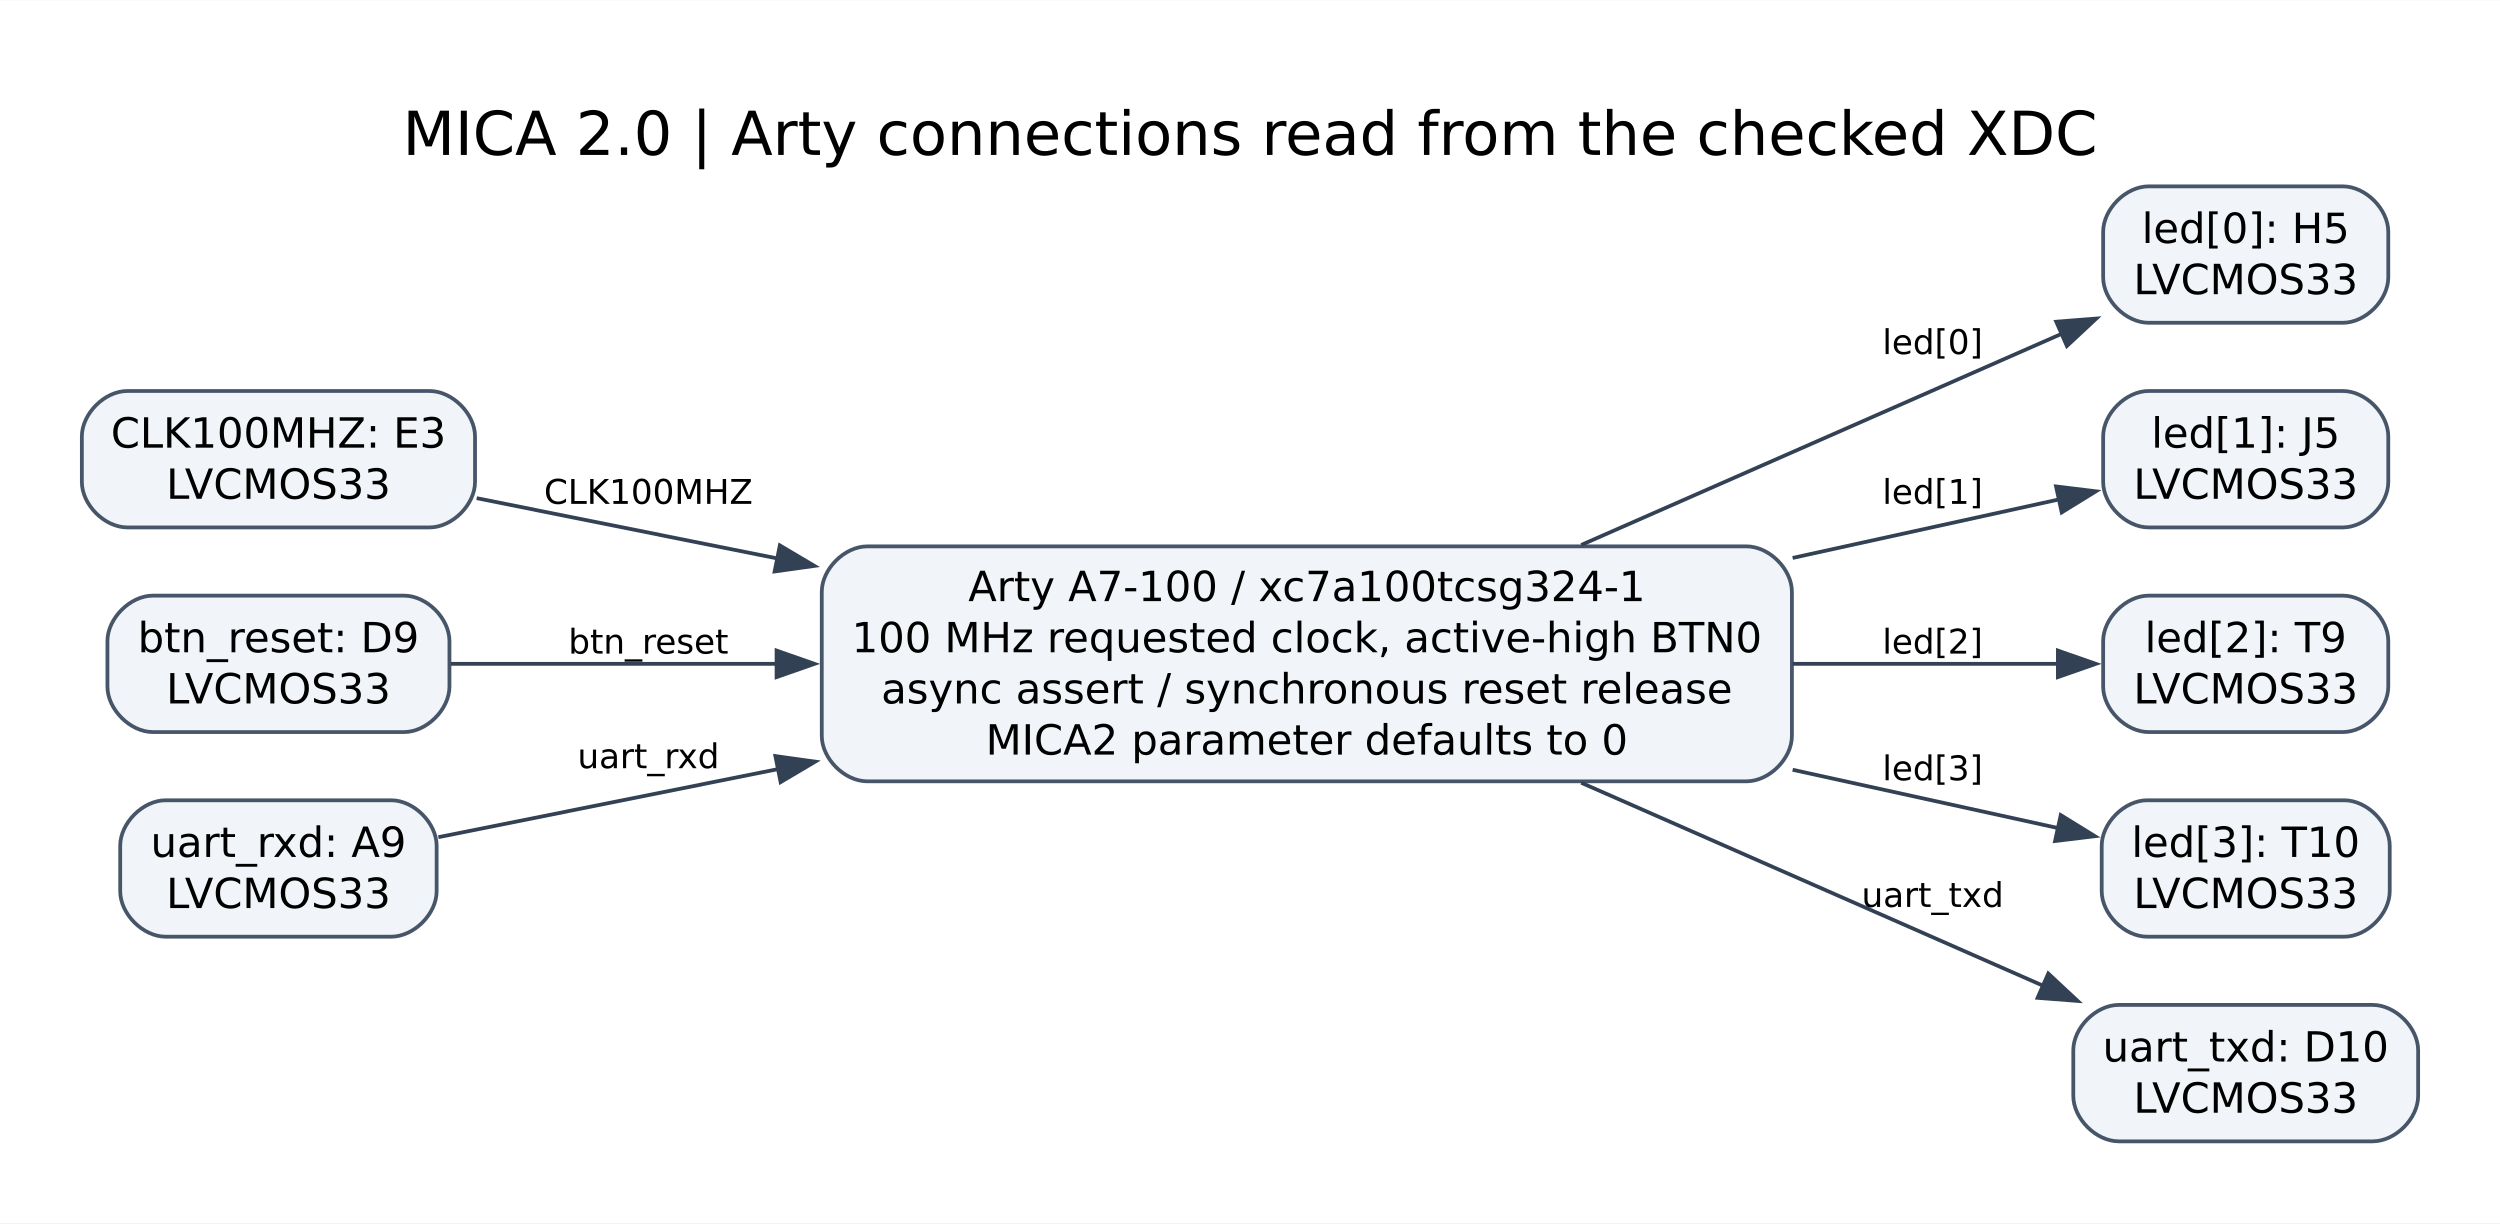
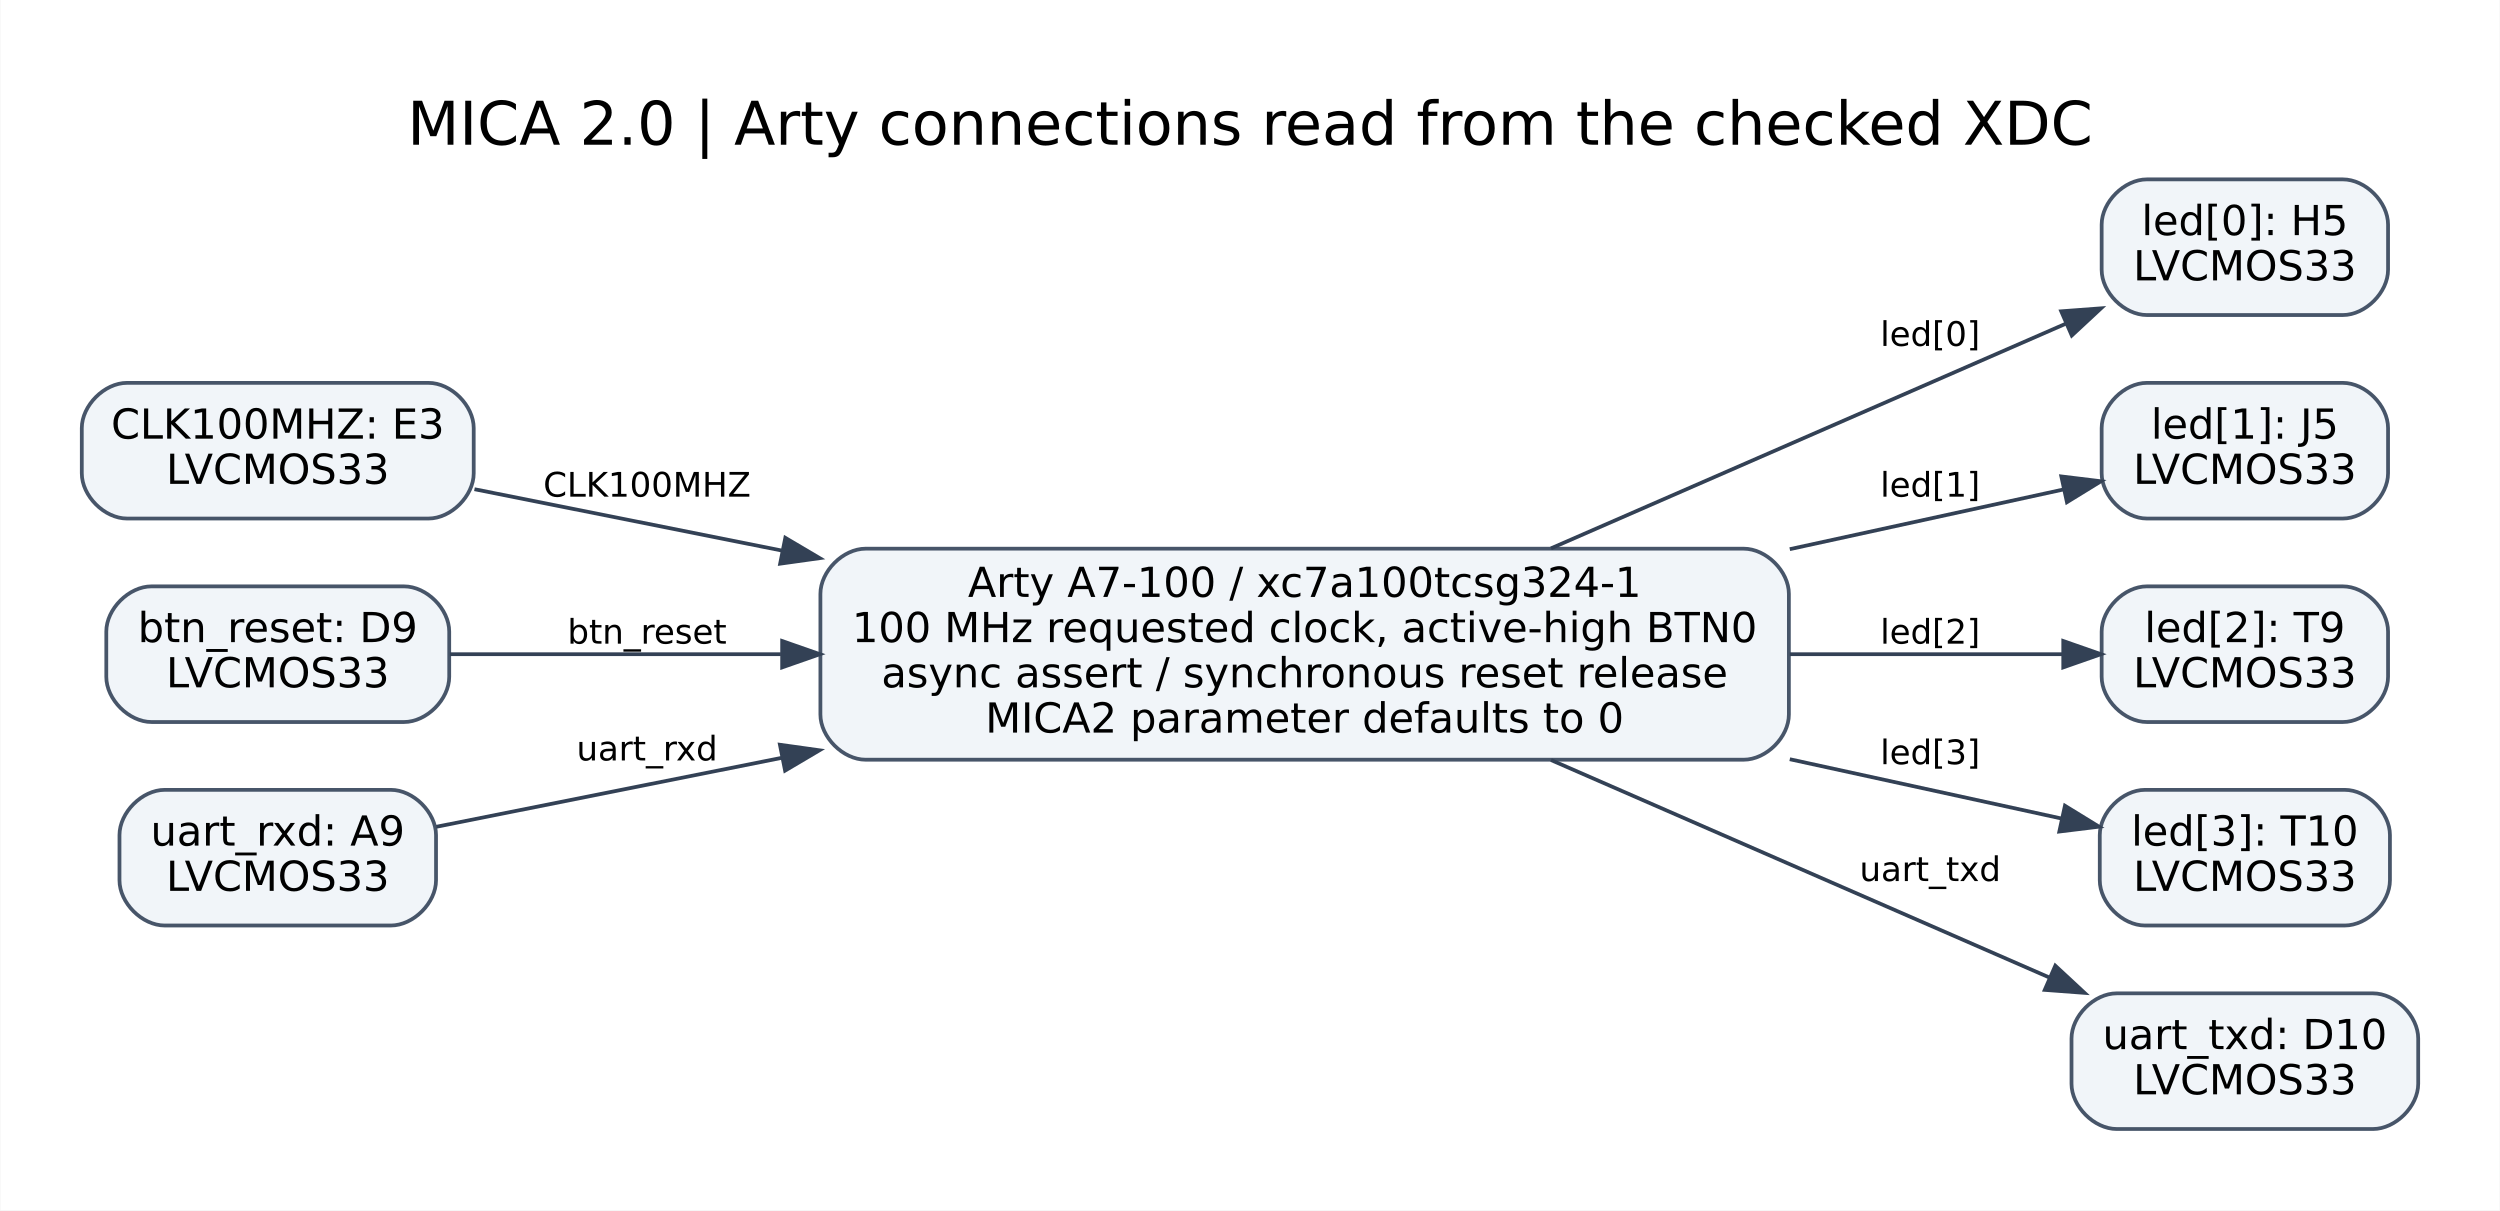
- <svg xmlns="http://www.w3.org/2000/svg" width="660pt" height="323pt" viewBox="0.00 0.00 659.70 322.70">
-   <g id="graph0" class="graph" transform="scale(1 1) rotate(0) translate(21.6 301.1)">
-     <polygon fill="white" stroke="none" points="-21.6,21.6 -21.6,-301.1 638.1,-301.1 638.1,21.6 -21.6,21.6" />
-     <text text-anchor="middle" x="308.25" y="-260.3" font-family="DejaVu Sans" font-size="16.00">MICA 2.0 | Arty connections read from the checked XDC</text>
+ <svg xmlns="http://www.w3.org/2000/svg" width="663pt" height="321pt" viewBox="0.00 0.00 663.20 321.20">
+   <g id="graph0" class="graph" transform="scale(1 1) rotate(0) translate(21.6 299.6)">
+     <polygon fill="white" stroke="transparent" points="-21.6,21.6 -21.6,-299.6 641.6,-299.6 641.6,21.6 -21.6,21.6" />
+     <text text-anchor="middle" x="310" y="-261.2" font-family="DejaVu Sans" font-size="16.00">MICA 2.0 | Arty connections read from the checked XDC</text>
    <g id="node1" class="node">
-       <path fill="#f1f5f9" stroke="#475569" d="M439.25,-157C439.25,-157 207.25,-157 207.25,-157 201.25,-157 195.25,-151 195.25,-145 195.25,-145 195.25,-107 195.25,-107 195.25,-101 201.25,-95 207.25,-95 207.25,-95 439.25,-95 439.25,-95 445.25,-95 451.25,-101 451.25,-107 451.25,-107 451.25,-145 451.25,-145 451.25,-151 445.25,-157 439.25,-157" />
-       <text text-anchor="middle" x="323.25" y="-142.55" font-family="DejaVu Sans" font-size="11.00">Arty A7-100 / xc7a100tcsg324-1</text>
-       <text text-anchor="middle" x="323.25" y="-129.05" font-family="DejaVu Sans" font-size="11.00">100 MHz requested clock, active-high BTN0</text>
-       <text text-anchor="middle" x="323.25" y="-115.55" font-family="DejaVu Sans" font-size="11.00">async assert / synchronous reset release</text>
-       <text text-anchor="middle" x="323.25" y="-102.05" font-family="DejaVu Sans" font-size="11.00">MICA2 parameter defaults to 0</text>
+       <path fill="#f1f5f9" stroke="#475569" d="M441,-154C441,-154 208,-154 208,-154 202,-154 196,-148 196,-142 196,-142 196,-110 196,-110 196,-104 202,-98 208,-98 208,-98 441,-98 441,-98 447,-98 453,-104 453,-110 453,-110 453,-142 453,-142 453,-148 447,-154 441,-154" />
+       <text text-anchor="middle" x="324.5" y="-141.2" font-family="DejaVu Sans" font-size="11.00">Arty A7-100 / xc7a100tcsg324-1</text>
+       <text text-anchor="middle" x="324.5" y="-129.2" font-family="DejaVu Sans" font-size="11.00">100 MHz requested clock, active-high BTN0</text>
+       <text text-anchor="middle" x="324.5" y="-117.2" font-family="DejaVu Sans" font-size="11.00">async assert / synchronous reset release</text>
+       <text text-anchor="middle" x="324.5" y="-105.2" font-family="DejaVu Sans" font-size="11.00">MICA2 parameter defaults to 0</text>
    </g>
    <g id="node4" class="node">
-       <path fill="#f1f5f9" stroke="#475569" d="M596.62,-252C596.62,-252 545.38,-252 545.38,-252 539.38,-252 533.38,-246 533.38,-240 533.38,-240 533.38,-228 533.38,-228 533.38,-222 539.38,-216 545.38,-216 545.38,-216 596.62,-216 596.62,-216 602.62,-216 608.62,-222 608.62,-228 608.62,-228 608.62,-240 608.62,-240 608.62,-246 602.62,-252 596.62,-252" />
-       <text text-anchor="middle" x="571" y="-237.05" font-family="DejaVu Sans" font-size="11.00">led[0]: H5</text>
-       <text text-anchor="middle" x="571" y="-223.55" font-family="DejaVu Sans" font-size="11.00">LVCMOS33</text>
+       <path fill="#f1f5f9" stroke="#475569" d="M600,-252C600,-252 548,-252 548,-252 542,-252 536,-246 536,-240 536,-240 536,-228 536,-228 536,-222 542,-216 548,-216 548,-216 600,-216 600,-216 606,-216 612,-222 612,-228 612,-228 612,-240 612,-240 612,-246 606,-252 600,-252" />
+       <text text-anchor="middle" x="574" y="-237.2" font-family="DejaVu Sans" font-size="11.00">led[0]: H5</text>
+       <text text-anchor="middle" x="574" y="-225.2" font-family="DejaVu Sans" font-size="11.00">LVCMOS33</text>
    </g>
    <g id="edge3" class="edge">
-       <path fill="none" stroke="#334155" d="M395.66,-157.38C436.55,-175.35 486.72,-197.4 522.72,-213.22" />
-       <polygon fill="#334155" stroke="#334155" points="521,-216.29 531.56,-217.11 523.81,-209.88 521,-216.29" />
-       <text text-anchor="middle" x="488.38" y="-207.74" font-family="DejaVu Sans" font-size="9.00">led[0]</text>
+       <path fill="none" stroke="#334155" d="M389.88,-154.09C432.66,-172.76 487.85,-196.84 526.41,-213.67" />
+       <polygon fill="#334155" stroke="#334155" points="525.27,-216.99 535.83,-217.78 528.07,-210.57 525.27,-216.99" />
+       <text text-anchor="middle" x="490.5" y="-207.8" font-family="DejaVu Sans" font-size="9.00">led[0]</text>
    </g>
    <g id="node5" class="node">
-       <path fill="#f1f5f9" stroke="#475569" d="M596.62,-198C596.62,-198 545.38,-198 545.38,-198 539.38,-198 533.38,-192 533.38,-186 533.38,-186 533.38,-174 533.38,-174 533.38,-168 539.38,-162 545.38,-162 545.38,-162 596.62,-162 596.62,-162 602.62,-162 608.62,-168 608.62,-174 608.62,-174 608.62,-186 608.62,-186 608.62,-192 602.62,-198 596.62,-198" />
-       <text text-anchor="middle" x="571" y="-183.05" font-family="DejaVu Sans" font-size="11.00">led[1]: J5</text>
-       <text text-anchor="middle" x="571" y="-169.55" font-family="DejaVu Sans" font-size="11.00">LVCMOS33</text>
+       <path fill="#f1f5f9" stroke="#475569" d="M600,-198C600,-198 548,-198 548,-198 542,-198 536,-192 536,-186 536,-186 536,-174 536,-174 536,-168 542,-162 548,-162 548,-162 600,-162 600,-162 606,-162 612,-168 612,-174 612,-174 612,-186 612,-186 612,-192 606,-198 600,-198" />
+       <text text-anchor="middle" x="574" y="-183.2" font-family="DejaVu Sans" font-size="11.00">led[1]: J5</text>
+       <text text-anchor="middle" x="574" y="-171.2" font-family="DejaVu Sans" font-size="11.00">LVCMOS33</text>
    </g>
    <g id="edge4" class="edge">
-       <path fill="none" stroke="#334155" d="M451.44,-153.95C476.53,-159.46 501.37,-164.92 521.78,-169.4" />
-       <polygon fill="#334155" stroke="#334155" points="520.95,-172.81 531.47,-171.53 522.45,-165.97 520.95,-172.81" />
-       <text text-anchor="middle" x="488.38" y="-168.22" font-family="DejaVu Sans" font-size="9.00">led[1]</text>
+       <path fill="none" stroke="#334155" d="M453.24,-153.87C479.24,-159.54 505.01,-165.17 525.94,-169.73" />
+       <polygon fill="#334155" stroke="#334155" points="525.3,-173.17 535.81,-171.89 526.79,-166.34 525.3,-173.17" />
+       <text text-anchor="middle" x="490.5" y="-167.8" font-family="DejaVu Sans" font-size="9.00">led[1]</text>
    </g>
    <g id="node6" class="node">
-       <path fill="#f1f5f9" stroke="#475569" d="M596.62,-144C596.62,-144 545.38,-144 545.38,-144 539.38,-144 533.38,-138 533.38,-132 533.38,-132 533.38,-120 533.38,-120 533.38,-114 539.38,-108 545.38,-108 545.38,-108 596.62,-108 596.62,-108 602.62,-108 608.62,-114 608.62,-120 608.62,-120 608.62,-132 608.62,-132 608.62,-138 602.62,-144 596.62,-144" />
-       <text text-anchor="middle" x="571" y="-129.05" font-family="DejaVu Sans" font-size="11.00">led[2]: T9</text>
-       <text text-anchor="middle" x="571" y="-115.55" font-family="DejaVu Sans" font-size="11.00">LVCMOS33</text>
+       <path fill="#f1f5f9" stroke="#475569" d="M600,-144C600,-144 548,-144 548,-144 542,-144 536,-138 536,-132 536,-132 536,-120 536,-120 536,-114 542,-108 548,-108 548,-108 600,-108 600,-108 606,-108 612,-114 612,-120 612,-120 612,-132 612,-132 612,-138 606,-144 600,-144" />
+       <text text-anchor="middle" x="574" y="-129.2" font-family="DejaVu Sans" font-size="11.00">led[2]: T9</text>
+       <text text-anchor="middle" x="574" y="-117.2" font-family="DejaVu Sans" font-size="11.00">LVCMOS33</text>
    </g>
    <g id="edge5" class="edge">
-       <path fill="none" stroke="#334155" d="M451.44,-126C476.41,-126 501.14,-126 521.5,-126" />
-       <polygon fill="#334155" stroke="#334155" points="521.44,-129.5 531.44,-126 521.44,-122.5 521.44,-129.5" />
-       <text text-anchor="middle" x="488.38" y="-128.7" font-family="DejaVu Sans" font-size="9.00">led[2]</text>
+       <path fill="none" stroke="#334155" d="M453.24,-126C479.12,-126 504.78,-126 525.66,-126" />
+       <polygon fill="#334155" stroke="#334155" points="525.81,-129.5 535.81,-126 525.81,-122.5 525.81,-129.5" />
+       <text text-anchor="middle" x="490.5" y="-128.8" font-family="DejaVu Sans" font-size="9.00">led[2]</text>
    </g>
    <g id="node7" class="node">
-       <path fill="#f1f5f9" stroke="#475569" d="M597,-90C597,-90 545,-90 545,-90 539,-90 533,-84 533,-78 533,-78 533,-66 533,-66 533,-60 539,-54 545,-54 545,-54 597,-54 597,-54 603,-54 609,-60 609,-66 609,-66 609,-78 609,-78 609,-84 603,-90 597,-90" />
-       <text text-anchor="middle" x="571" y="-75.05" font-family="DejaVu Sans" font-size="11.00">led[3]: T10</text>
-       <text text-anchor="middle" x="571" y="-61.55" font-family="DejaVu Sans" font-size="11.00">LVCMOS33</text>
+       <path fill="#f1f5f9" stroke="#475569" d="M600.5,-90C600.5,-90 547.5,-90 547.5,-90 541.5,-90 535.5,-84 535.5,-78 535.5,-78 535.5,-66 535.5,-66 535.5,-60 541.5,-54 547.5,-54 547.5,-54 600.5,-54 600.5,-54 606.5,-54 612.5,-60 612.5,-66 612.5,-66 612.5,-78 612.5,-78 612.5,-84 606.5,-90 600.5,-90" />
+       <text text-anchor="middle" x="574" y="-75.2" font-family="DejaVu Sans" font-size="11.00">led[3]: T10</text>
+       <text text-anchor="middle" x="574" y="-63.2" font-family="DejaVu Sans" font-size="11.00">LVCMOS33</text>
    </g>
    <g id="edge6" class="edge">
-       <path fill="none" stroke="#334155" d="M451.44,-98.05C476.43,-92.56 501.17,-87.12 521.54,-82.65" />
-       <polygon fill="#334155" stroke="#334155" points="522.19,-86.09 531.21,-80.52 520.69,-79.25 522.19,-86.09" />
-       <text text-anchor="middle" x="488.38" y="-95.28" font-family="DejaVu Sans" font-size="9.00">led[3]</text>
+       <path fill="none" stroke="#334155" d="M453.24,-98.13C479.04,-92.5 504.61,-86.92 525.45,-82.37" />
+       <polygon fill="#334155" stroke="#334155" points="526.26,-85.78 535.29,-80.23 524.77,-78.94 526.26,-85.78" />
+       <text text-anchor="middle" x="490.5" y="-96.8" font-family="DejaVu Sans" font-size="9.00">led[3]</text>
    </g>
    <g id="node8" class="node">
-       <path fill="#f1f5f9" stroke="#475569" d="M604.5,-36C604.5,-36 537.5,-36 537.5,-36 531.5,-36 525.5,-30 525.5,-24 525.5,-24 525.5,-12 525.5,-12 525.5,-6 531.5,0 537.5,0 537.5,0 604.5,0 604.5,0 610.5,0 616.5,-6 616.5,-12 616.5,-12 616.5,-24 616.5,-24 616.5,-30 610.5,-36 604.5,-36" />
-       <text text-anchor="middle" x="571" y="-21.05" font-family="DejaVu Sans" font-size="11.00">uart_txd: D10</text>
-       <text text-anchor="middle" x="571" y="-7.55" font-family="DejaVu Sans" font-size="11.00">LVCMOS33</text>
+       <path fill="#f1f5f9" stroke="#475569" d="M608,-36C608,-36 540,-36 540,-36 534,-36 528,-30 528,-24 528,-24 528,-12 528,-12 528,-6 534,0 540,0 540,0 608,0 608,0 614,0 620,-6 620,-12 620,-12 620,-24 620,-24 620,-30 614,-36 608,-36" />
+       <text text-anchor="middle" x="574" y="-21.2" font-family="DejaVu Sans" font-size="11.00">uart_txd: D10</text>
+       <text text-anchor="middle" x="574" y="-9.2" font-family="DejaVu Sans" font-size="11.00">LVCMOS33</text>
    </g>
    <g id="edge7" class="edge">
-       <path fill="none" stroke="#334155" d="M395.66,-94.62C434.74,-77.44 482.3,-56.54 517.87,-40.91" />
-       <polygon fill="#334155" stroke="#334155" points="518.9,-44.28 526.65,-37.05 516.08,-37.87 518.9,-44.28" />
-       <text text-anchor="middle" x="488.38" y="-61.85" font-family="DejaVu Sans" font-size="9.00">uart_txd</text>
+       <path fill="none" stroke="#334155" d="M389.88,-97.91C431.08,-79.93 483.78,-56.93 522.06,-40.23" />
+       <polygon fill="#334155" stroke="#334155" points="523.7,-43.33 531.46,-36.13 520.9,-36.92 523.7,-43.33" />
+       <text text-anchor="middle" x="490.5" y="-65.8" font-family="DejaVu Sans" font-size="9.00">uart_txd</text>
    </g>
    <g id="node2" class="node">
-       <path fill="#f1f5f9" stroke="#475569" d="M91.75,-198C91.75,-198 12,-198 12,-198 6,-198 0,-192 0,-186 0,-186 0,-174 0,-174 0,-168 6,-162 12,-162 12,-162 91.75,-162 91.75,-162 97.75,-162 103.75,-168 103.75,-174 103.75,-174 103.75,-186 103.75,-186 103.75,-192 97.75,-198 91.75,-198" />
-       <text text-anchor="middle" x="51.88" y="-183.05" font-family="DejaVu Sans" font-size="11.00">CLK100MHZ: E3</text>
-       <text text-anchor="middle" x="51.88" y="-169.55" font-family="DejaVu Sans" font-size="11.00">LVCMOS33</text>
+       <path fill="#f1f5f9" stroke="#475569" d="M92,-198C92,-198 12,-198 12,-198 6,-198 0,-192 0,-186 0,-186 0,-174 0,-174 0,-168 6,-162 12,-162 12,-162 92,-162 92,-162 98,-162 104,-168 104,-174 104,-174 104,-186 104,-186 104,-192 98,-198 92,-198" />
+       <text text-anchor="middle" x="52" y="-183.2" font-family="DejaVu Sans" font-size="11.00">CLK100MHZ: E3</text>
+       <text text-anchor="middle" x="52" y="-171.2" font-family="DejaVu Sans" font-size="11.00">LVCMOS33</text>
    </g>
    <g id="edge1" class="edge">
-       <path fill="none" stroke="#334155" d="M104.18,-169.72C127.12,-165.12 155.38,-159.45 183.87,-153.74" />
-       <polygon fill="#334155" stroke="#334155" points="184.19,-157.25 193.3,-151.85 182.81,-150.38 184.19,-157.25" />
-       <text text-anchor="middle" x="149.5" y="-168.22" font-family="DejaVu Sans" font-size="9.00">CLK100MHZ</text>
+       <path fill="none" stroke="#334155" d="M104.2,-169.78C127.66,-165.1 156.71,-159.3 185.91,-153.47" />
+       <polygon fill="#334155" stroke="#334155" points="186.69,-156.88 195.81,-151.49 185.32,-150.02 186.69,-156.88" />
+       <text text-anchor="middle" x="150" y="-167.8" font-family="DejaVu Sans" font-size="9.00">CLK100MHZ</text>
    </g>
    <g id="node3" class="node">
-       <path fill="#f1f5f9" stroke="#475569" d="M85,-144C85,-144 18.75,-144 18.75,-144 12.75,-144 6.75,-138 6.75,-132 6.75,-132 6.75,-120 6.75,-120 6.75,-114 12.75,-108 18.75,-108 18.75,-108 85,-108 85,-108 91,-108 97,-114 97,-120 97,-120 97,-132 97,-132 97,-138 91,-144 85,-144" />
-       <text text-anchor="middle" x="51.88" y="-129.05" font-family="DejaVu Sans" font-size="11.00">btn_reset: D9</text>
-       <text text-anchor="middle" x="51.88" y="-115.55" font-family="DejaVu Sans" font-size="11.00">LVCMOS33</text>
+       <path fill="#f1f5f9" stroke="#475569" d="M85.5,-144C85.5,-144 18.5,-144 18.5,-144 12.5,-144 6.5,-138 6.5,-132 6.5,-132 6.5,-120 6.5,-120 6.5,-114 12.5,-108 18.5,-108 18.5,-108 85.5,-108 85.5,-108 91.5,-108 97.5,-114 97.5,-120 97.5,-120 97.5,-132 97.5,-132 97.5,-138 91.5,-144 85.5,-144" />
+       <text text-anchor="middle" x="52" y="-129.2" font-family="DejaVu Sans" font-size="11.00">btn_reset: D9</text>
+       <text text-anchor="middle" x="52" y="-117.2" font-family="DejaVu Sans" font-size="11.00">LVCMOS33</text>
    </g>
    <g id="edge2" class="edge">
-       <path fill="none" stroke="#334155" d="M97.36,-126C121.25,-126 152.14,-126 183.34,-126" />
-       <polygon fill="#334155" stroke="#334155" points="183.32,-129.5 193.32,-126 183.32,-122.5 183.32,-129.5" />
-       <text text-anchor="middle" x="149.5" y="-128.7" font-family="DejaVu Sans" font-size="9.00">btn_reset</text>
+       <path fill="none" stroke="#334155" d="M97.67,-126C122.04,-126 153.68,-126 185.51,-126" />
+       <polygon fill="#334155" stroke="#334155" points="185.85,-129.5 195.85,-126 185.85,-122.5 185.85,-129.5" />
+       <text text-anchor="middle" x="150" y="-128.8" font-family="DejaVu Sans" font-size="9.00">btn_reset</text>
    </g>
    <g id="node9" class="node">
-       <path fill="#f1f5f9" stroke="#475569" d="M81.62,-90C81.62,-90 22.12,-90 22.12,-90 16.12,-90 10.12,-84 10.12,-78 10.12,-78 10.12,-66 10.12,-66 10.12,-60 16.12,-54 22.12,-54 22.12,-54 81.62,-54 81.62,-54 87.62,-54 93.62,-60 93.62,-66 93.62,-66 93.62,-78 93.62,-78 93.62,-84 87.62,-90 81.62,-90" />
-       <text text-anchor="middle" x="51.88" y="-75.05" font-family="DejaVu Sans" font-size="11.00">uart_rxd: A9</text>
-       <text text-anchor="middle" x="51.88" y="-61.55" font-family="DejaVu Sans" font-size="11.00">LVCMOS33</text>
+       <path fill="#f1f5f9" stroke="#475569" d="M82,-90C82,-90 22,-90 22,-90 16,-90 10,-84 10,-78 10,-78 10,-66 10,-66 10,-60 16,-54 22,-54 22,-54 82,-54 82,-54 88,-54 94,-60 94,-66 94,-66 94,-78 94,-78 94,-84 88,-90 82,-90" />
+       <text text-anchor="middle" x="52" y="-75.2" font-family="DejaVu Sans" font-size="11.00">uart_rxd: A9</text>
+       <text text-anchor="middle" x="52" y="-63.2" font-family="DejaVu Sans" font-size="11.00">LVCMOS33</text>
    </g>
    <g id="edge8" class="edge">
-       <path fill="none" stroke="#334155" d="M94.08,-80.26C118.51,-85.16 151.04,-91.68 183.86,-98.26" />
-       <polygon fill="#334155" stroke="#334155" points="183.01,-101.66 193.51,-100.19 184.39,-94.79 183.01,-101.66" />
-       <text text-anchor="middle" x="149.5" y="-98.47" font-family="DejaVu Sans" font-size="9.00">uart_rxd</text>
+       <path fill="none" stroke="#334155" d="M94.08,-80.2C118.97,-85.17 152.3,-91.82 185.83,-98.52" />
+       <polygon fill="#334155" stroke="#334155" points="185.26,-101.97 195.75,-100.5 186.63,-95.11 185.26,-101.97" />
+       <text text-anchor="middle" x="150" y="-97.8" font-family="DejaVu Sans" font-size="9.00">uart_rxd</text>
    </g>
  </g>
</svg>
